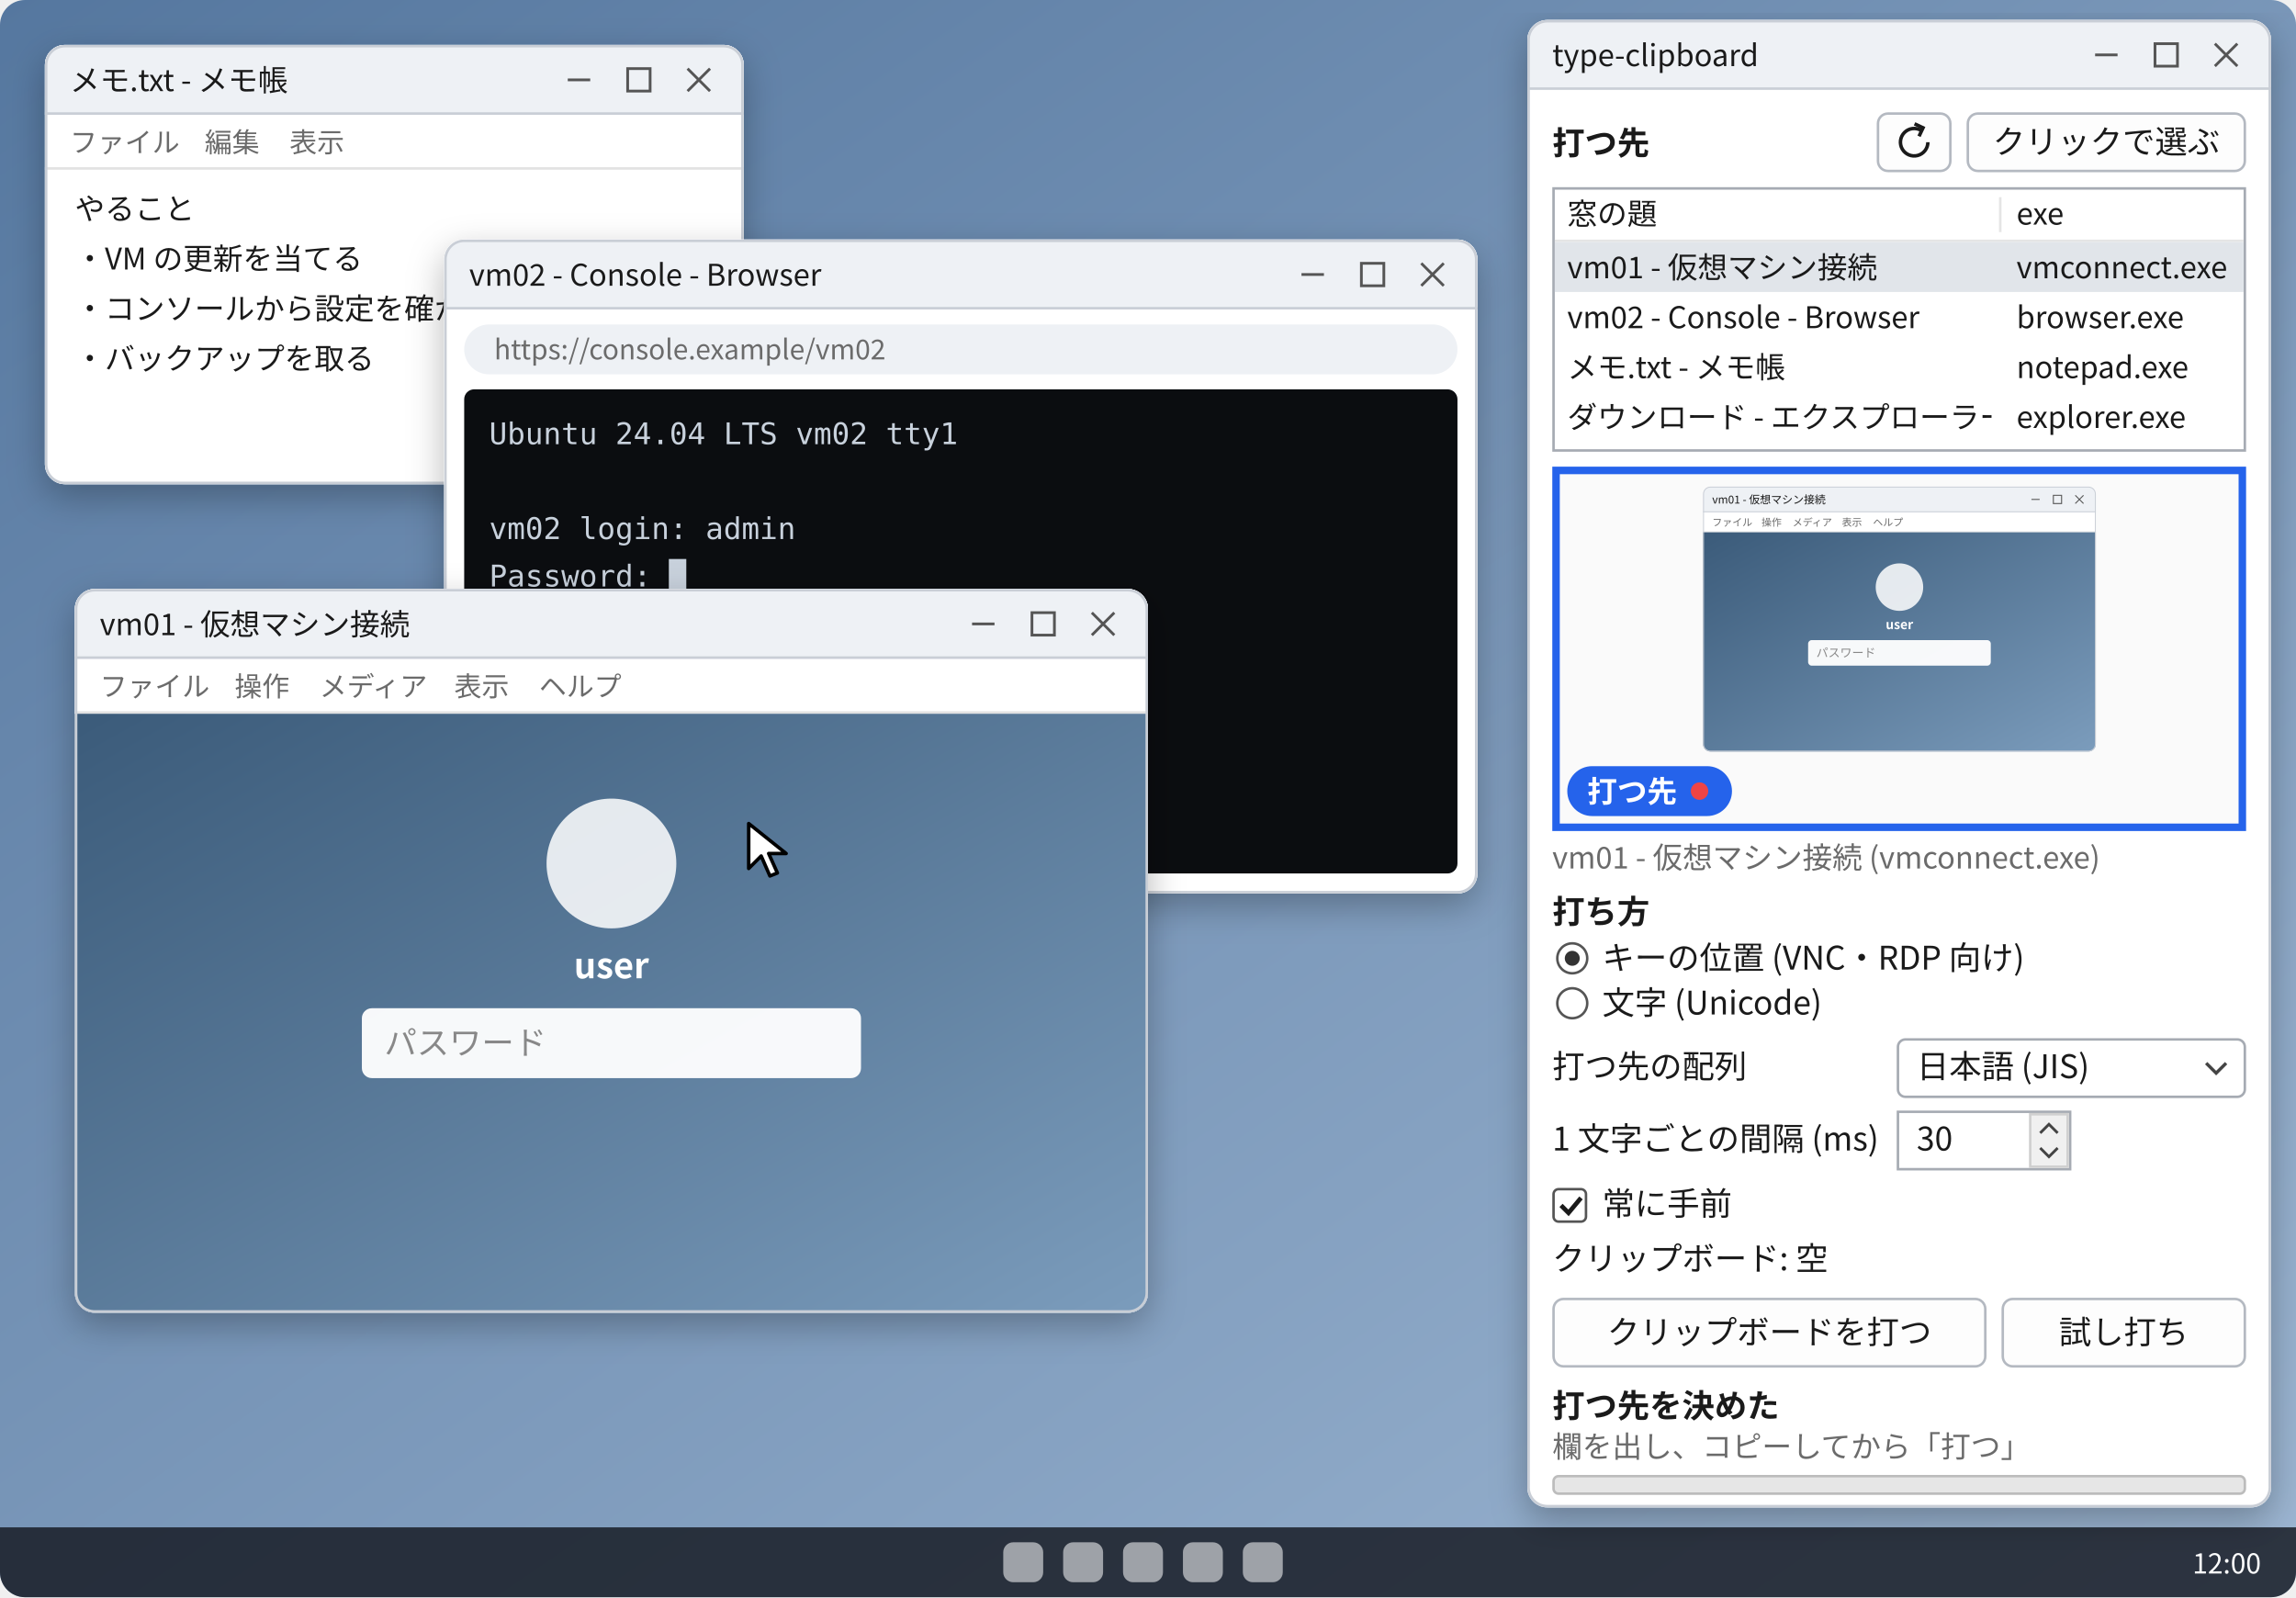
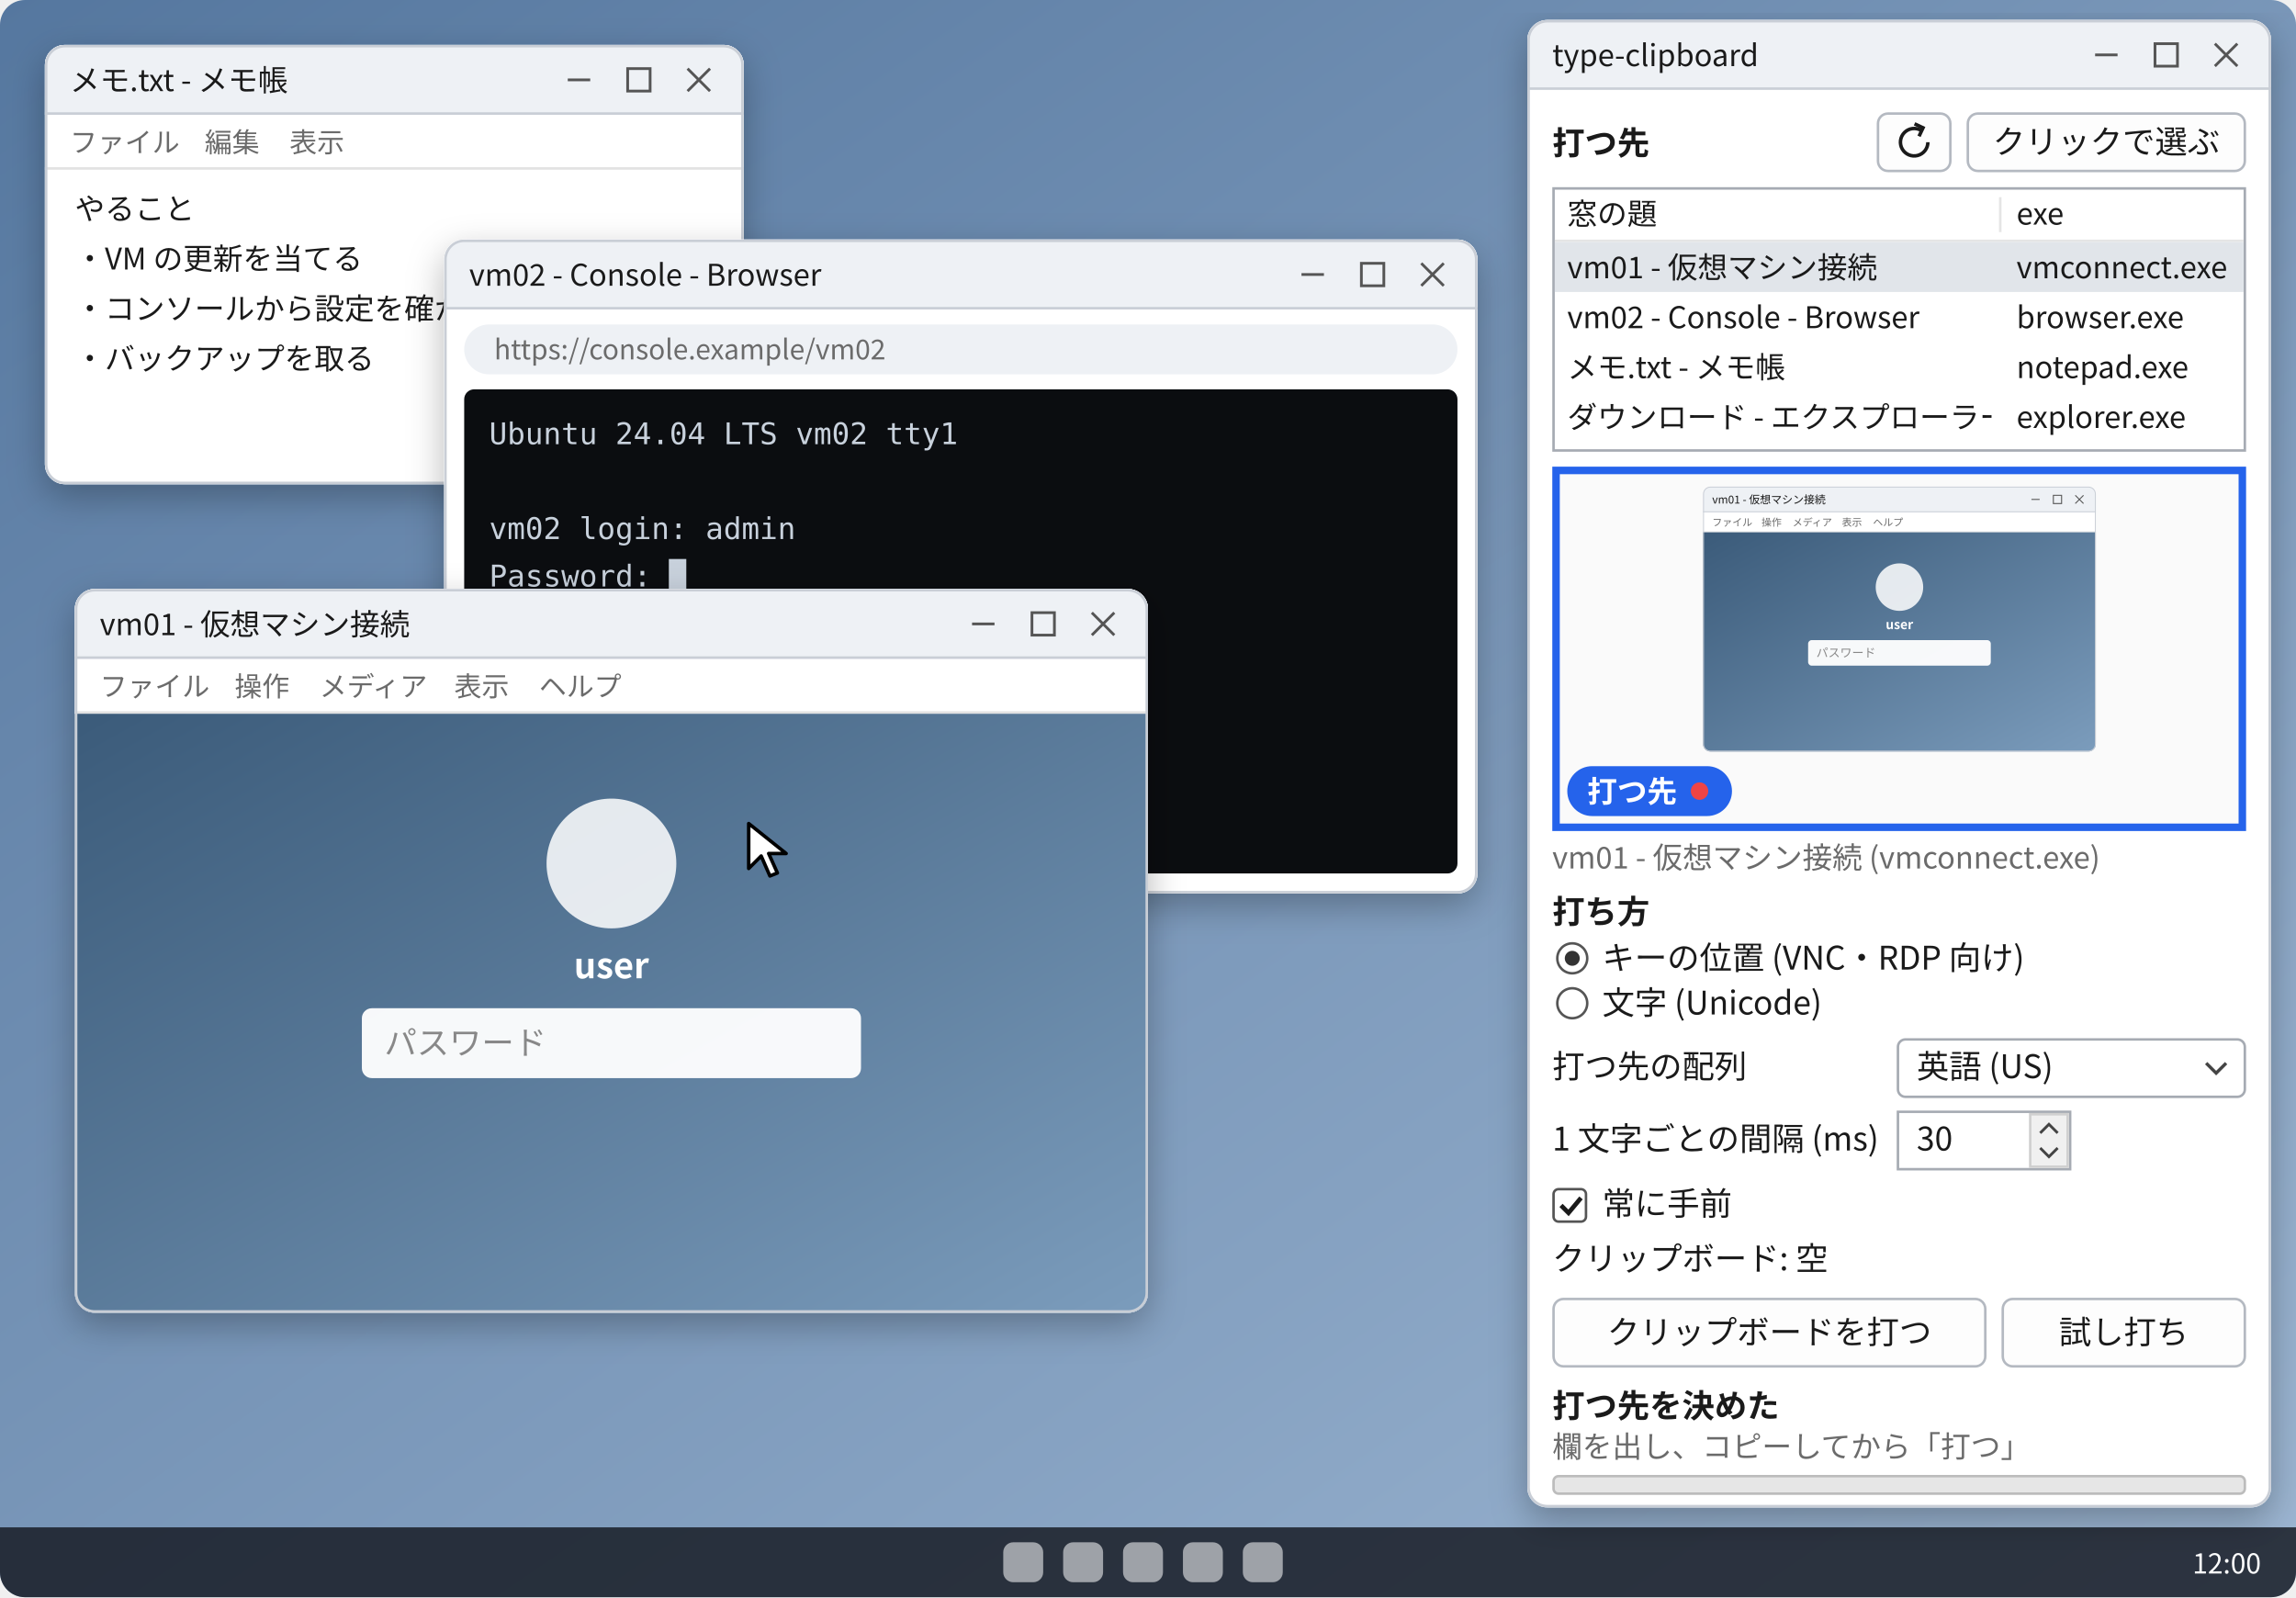
<svg xmlns="http://www.w3.org/2000/svg" width="920" height="640" viewBox="0 0 920 640" role="img" aria-labelledby="title desc">
  <style>
text{font-family:"Yu Gothic UI", "Meiryo UI", Meiryo, "Hiragino Sans", "Hiragino Kaku Gothic ProN", "Noto Sans CJK JP", "Noto Sans JP", "Segoe UI", system-ui, sans-serif;fill:#1a1a1a}
.mono{font-family:"Cascadia Mono", Consolas, "DejaVu Sans Mono", "Noto Sans Mono", ui-monospace, monospace}
.t11{font-size:11px}.t12{font-size:12px}.t13{font-size:13px}.t14{font-size:14px}.t22{font-size:22px}
.b{font-weight:700}.mu{fill:#6b6b6b}.wh{fill:#fff}.ph{fill:#888}.term{fill:#c8d1dc}
.c-blue{fill:#2563eb}.c-green{fill:#15803d}.c-amber{fill:#b45309}
.tb{transform-box:fill-box;transform-origin:50% 50%}.tl{transform-box:fill-box;transform-origin:0 50%}
.blink{animation:blink 1s step-end infinite}@keyframes blink{50%{opacity:0}}
@keyframes a1{0%{opacity:0;animation-timing-function:step-end}24%{opacity:1;animation-timing-function:step-end}39.5%{opacity:0;animation-timing-function:step-end}100%{opacity:0}}
.a1{opacity:0;animation:a1 8s infinite}
@keyframes a2{0%{opacity:0;animation-timing-function:step-end}39.5%{opacity:1;animation-timing-function:step-end}58.25%{opacity:0;animation-timing-function:step-end}100%{opacity:0}}
.a2{opacity:0;animation:a2 8s infinite}
@keyframes a3{0%{opacity:0;animation-timing-function:step-end}58.25%{opacity:1;animation-timing-function:step-end}72.5%{opacity:0;animation-timing-function:step-end}100%{opacity:0}}
.a3{opacity:0;animation:a3 8s infinite}
@keyframes a4{0%{opacity:0;animation-timing-function:step-end}72.5%{opacity:1;animation-timing-function:step-end}81.25%{opacity:0;animation-timing-function:step-end}100%{opacity:0}}
.a4{opacity:0;animation:a4 8s infinite}
@keyframes a5{0%{opacity:1;animation-timing-function:step-end}13.75%{opacity:0;animation-timing-function:step-end}72.5%{opacity:1;animation-timing-function:step-end}100%{opacity:1}}
.a5{opacity:1;animation:a5 8s infinite}
@keyframes a6{0%{opacity:0;animation-timing-function:step-end}13.75%{opacity:1;animation-timing-function:step-end}72.5%{opacity:0;animation-timing-function:step-end}100%{opacity:0}}
.a6{opacity:0;animation:a6 8s infinite}
@keyframes a7{0%{opacity:0;animation-timing-function:step-end}13.75%{opacity:.16;animation-timing-function:step-end}16%{opacity:0;animation-timing-function:step-end}100%{opacity:0}}
.a7{opacity:0;animation:a7 8s infinite}
@keyframes a8{0%{opacity:0;animation-timing-function:step-end}72.5%{opacity:1;animation-timing-function:step-end}100%{opacity:1}}
.a8{opacity:1;animation:a8 8s infinite}
@keyframes a9{0%{opacity:1;animation-timing-function:step-end}24%{opacity:0;animation-timing-function:step-end}100%{opacity:0}}
.a9{opacity:0;animation:a9 8s infinite}
@keyframes a10{0%{opacity:0;animation-timing-function:step-end}24%{opacity:1;animation-timing-function:step-end}72.5%{opacity:0;animation-timing-function:step-end}100%{opacity:0}}
.a10{opacity:0;animation:a10 8s infinite}
@keyframes a11{0%{opacity:0;animation-timing-function:step-end}58.25%{opacity:1;animation-timing-function:step-end}100%{opacity:1}}
.a11{opacity:1;animation:a11 8s infinite}
@keyframes a12{0%{opacity:1;animation-timing-function:step-end}13.75%{opacity:0;animation-timing-function:step-end}100%{opacity:0}}
.a12{opacity:0;animation:a12 8s infinite}
@keyframes a13{0%{opacity:0;transform:scale(.45);animation-timing-function:step-end}13.75%{opacity:.95;transform:scale(.45);animation-timing-function:ease-out}19.375%{opacity:0;transform:scale(2.6);animation-timing-function:step-end}100%{opacity:0;transform:scale(2.6)}}
.a13{opacity:0;transform:scale(2.6);animation:a13 8s infinite}
@keyframes a14{0%{opacity:0;transform:scale(.45);animation-timing-function:step-end}72.5%{opacity:.95;transform:scale(.45);animation-timing-function:ease-out}78.125%{opacity:0;transform:scale(2.6);animation-timing-function:step-end}100%{opacity:0;transform:scale(2.6)}}
.a14{opacity:0;transform:scale(2.6);animation:a14 8s infinite}
@keyframes a15{0%{transform:translate(602px,57px);animation-timing-function:step-end}5%{transform:translate(602px,57px);animation-timing-function:cubic-bezier(.4,.1,.2,1)}13.75%{transform:translate(844px,57px);animation-timing-function:step-end}18.75%{transform:translate(844px,57px);animation-timing-function:cubic-bezier(.4,.1,.2,1)}30%{transform:translate(110px,92px);animation-timing-function:step-end}37.5%{transform:translate(110px,92px);animation-timing-function:cubic-bezier(.4,.1,.2,1)}47.5%{transform:translate(520px,160px);animation-timing-function:step-end}55%{transform:translate(520px,160px);animation-timing-function:cubic-bezier(.4,.1,.2,1)}65%{transform:translate(300px,330px);animation-timing-function:step-end}100%{transform:translate(300px,330px)}}
.a15{transform:translate(300px,330px);animation:a15 8s infinite}
@media (prefers-reduced-motion:reduce){*{animation:none!important}}
</style>
  <defs>
    <linearGradient id="desk" x1="0" y1="0" x2="1" y2="1">
      <stop offset="0" stop-color="#55779f" />
      <stop offset="1" stop-color="#9db6d2" />
    </linearGradient>
    <linearGradient id="vm-screen" x1="0" y1="0" x2="1" y2="1">
      <stop offset="0" stop-color="#3b5b7a" />
      <stop offset="1" stop-color="#7b9cbc" />
    </linearGradient>
    <filter id="shadow" x="-20%" y="-20%" width="140%" height="150%">
      <feDropShadow dx="0" dy="5" stdDeviation="7" flood-color="#000" flood-opacity=".28" />
    </filter>
    <clipPath id="canvas">
      <rect width="920" height="640" rx="10" />
    </clipPath>
    <clipPath id="clip-app">
      <rect x="612" y="8" width="298" height="596" rx="8" />
    </clipPath>
    <clipPath id="clip-title">
      <rect x="622" y="75" width="176" height="106" />
    </clipPath>
    <clipPath id="clip-exe">
      <rect x="802" y="75" width="96" height="106" />
    </clipPath>
    <clipPath id="clip-note">
      <rect width="280" height="176" rx="8" />
    </clipPath>
    <clipPath id="clip-vnc">
      <rect width="414" height="262" rx="8" />
    </clipPath>
    <clipPath id="clip-vm">
      <rect width="430" height="290" rx="8" />
    </clipPath>
  </defs>
  <g clip-path="url(#canvas)">
    <rect width="920" height="640" fill="url(#desk)" />
    <g transform="translate(18,18)">
      <rect width="280" height="176" rx="8" fill="#fff" filter="url(#shadow)" />
      <g clip-path="url(#clip-note)">
        <rect width="280" height="176" fill="#fff" />
        <rect width="280" height="28" fill="#eef1f5" />
        <line x1="0" y1="27.5" x2="280" y2="27.5" stroke="#c9ced6" />
        <text x="10" y="18.5" class="t12">メモ.txt - メモ帳</text>
        <g stroke="#555" stroke-width="1.1" fill="none">
          <line x1="209.5" y1="14.0" x2="218.5" y2="14.0" />
          <rect x="233.5" y="9.5" width="9" height="9" />
          <path d="M257.5,9.5l9,9M266.5,9.5l-9,9" />
        </g>
        <line x1="0" y1="49.5" x2="280" y2="49.5" stroke="#e2e2e2" />
        <text x="10" y="43" class="t11 mu">ファイル</text>
        <text x="64" y="43" class="t11 mu">編集</text>
        <text x="98" y="43" class="t11 mu">表示</text>
        <text x="12" y="70" class="t12">やること</text>
        <text x="12" y="90" class="t12">・VM の更新を当てる</text>
        <text x="12" y="110" class="t12">・コンソールから設定を確かめる</text>
        <text x="12" y="130" class="t12">・バックアップを取る</text>
      </g>
      <rect x=".5" y=".5" width="279" height="175" rx="7.5" fill="none" stroke="#c9ced6" />
    </g>
    <g transform="translate(178,96)">
      <rect width="414" height="262" rx="8" fill="#fff" filter="url(#shadow)" />
      <g clip-path="url(#clip-vnc)">
        <rect width="414" height="262" fill="#fff" />
        <rect width="414" height="28" fill="#eef1f5" />
        <line x1="0" y1="27.5" x2="414" y2="27.5" stroke="#c9ced6" />
        <text x="10" y="18.5" class="t12">vm02 - Console - Browser</text>
        <g stroke="#555" stroke-width="1.1" fill="none">
          <line x1="343.5" y1="14.0" x2="352.5" y2="14.0" />
          <rect x="367.5" y="9.5" width="9" height="9" />
          <path d="M391.5,9.5l9,9M400.5,9.5l-9,9" />
        </g>
        <rect x="8" y="34" width="398" height="20" rx="10" fill="#eef1f5" />
        <text x="20" y="48" class="t11 mu">https://console.example/vm02</text>
        <rect x="8" y="60" width="398" height="194" rx="4" fill="#0b0d10" />
        <text x="18" y="82" class="t12 mono term">Ubuntu 24.04 LTS vm02 tty1</text>
        <text x="18" y="120" class="t12 mono term">vm02 login: admin</text>
        <text x="18" y="139" class="t12 mono term">Password:</text>
        <rect class="blink" x="90" y="128" width="7" height="13" fill="#c8d1dc" />
      </g>
      <rect x=".5" y=".5" width="413" height="261" rx="7.5" fill="none" stroke="#c9ced6" />
    </g>
    <g transform="translate(30,236)">
      <rect width="430" height="290" rx="8" fill="#fff" filter="url(#shadow)" />
      <g clip-path="url(#clip-vm)">
        <rect width="430" height="290" fill="#fff" />
        <rect width="430" height="28" fill="#eef1f5" />
        <line x1="0" y1="27.5" x2="430" y2="27.5" stroke="#c9ced6" />
        <text x="10" y="18.5" class="t12">vm01 - 仮想マシン接続</text>
        <g stroke="#555" stroke-width="1.1" fill="none">
          <line x1="359.5" y1="14.0" x2="368.5" y2="14.0" />
          <rect x="383.5" y="9.5" width="9" height="9" />
          <path d="M407.5,9.5l9,9M416.5,9.5l-9,9" />
        </g>
        <line x1="0" y1="49.5" x2="430" y2="49.5" stroke="#e2e2e2" />
        <text x="10" y="43" class="t11 mu">ファイル</text>
        <text x="64" y="43" class="t11 mu">操作</text>
        <text x="98" y="43" class="t11 mu">メディア</text>
        <text x="152" y="43" class="t11 mu">表示</text>
        <text x="186" y="43" class="t11 mu">ヘルプ</text>
        <rect y="50" width="430" height="240" fill="url(#vm-screen)" />
        <g style="opacity:1">
          <circle cx="215.0" cy="110" r="26" fill="#fff" fill-opacity=".85" />
          <text x="215" y="156" class="t14 b wh" text-anchor="middle">user</text>
          <rect x="115.0" y="168" width="200" height="28" rx="4" fill="#fff" fill-opacity=".95" />
          <rect x="116.0" y="169" width="198" height="26" rx="3.5" fill="none" stroke="#2563eb" stroke-width="2" style="opacity:0" />
          <text x="124" y="186.5" class="t13 ph" style="opacity:1">パスワード</text>
          <circle cx="127" cy="182" r="2.6" fill="#111" style="opacity:0" />
          <circle cx="134.5" cy="182" r="2.6" fill="#111" style="opacity:0" />
          <circle cx="142" cy="182" r="2.6" fill="#111" style="opacity:0" />
          <circle cx="149.5" cy="182" r="2.6" fill="#111" style="opacity:0" />
          <circle cx="157" cy="182" r="2.6" fill="#111" style="opacity:0" />
          <circle cx="164.5" cy="182" r="2.6" fill="#111" style="opacity:0" />
          <circle cx="172" cy="182" r="2.6" fill="#111" style="opacity:0" />
          <circle cx="179.5" cy="182" r="2.6" fill="#111" style="opacity:0" />
          <circle cx="187" cy="182" r="2.6" fill="#111" style="opacity:0" />
          <circle cx="194.5" cy="182" r="2.6" fill="#111" style="opacity:0" />
          <circle cx="202" cy="182" r="2.6" fill="#111" style="opacity:0" />
          <circle cx="209.5" cy="182" r="2.6" fill="#111" style="opacity:0" />
          <circle cx="217" cy="182" r="2.6" fill="#111" style="opacity:0" />
          <circle cx="224.5" cy="182" r="2.6" fill="#111" style="opacity:0" />
          <circle cx="232" cy="182" r="2.6" fill="#111" style="opacity:0" />
          <circle cx="239.5" cy="182" r="2.6" fill="#111" style="opacity:0" />
          <circle cx="247" cy="182" r="2.6" fill="#111" style="opacity:0" />
          <circle cx="254.5" cy="182" r="2.6" fill="#111" style="opacity:0" />
          <circle cx="262" cy="182" r="2.6" fill="#111" style="opacity:0" />
          <circle cx="269.5" cy="182" r="2.6" fill="#111" style="opacity:0" />
          <circle cx="277" cy="182" r="2.6" fill="#111" style="opacity:0" />
          <circle cx="284.5" cy="182" r="2.6" fill="#111" style="opacity:0" />
          <circle cx="292" cy="182" r="2.6" fill="#111" style="opacity:0" />
          <circle cx="299.5" cy="182" r="2.6" fill="#111" style="opacity:0" />
          <g style="opacity:0">
            <g style="transform:translateX(0px)">
              <rect class="blink" x="124.0" y="174" width="1.4" height="16" fill="#111" />
            </g>
          </g>
        </g>
        <text x="215" y="178" class="t22 b wh" text-anchor="middle" style="opacity:0">ようこそ</text>
      </g>
      <rect x=".5" y=".5" width="429" height="289" rx="7.5" fill="none" stroke="#c9ced6" />
    </g>
    <rect x="20" y="20" width="276" height="172" rx="6.5" fill="none" stroke="#f59e0b" stroke-width="4" class="a1" />
    <rect x="180" y="98" width="410" height="258" rx="6.5" fill="none" stroke="#f59e0b" stroke-width="4" class="a2" />
    <rect x="32" y="238" width="426" height="286" rx="6.5" fill="none" stroke="#f59e0b" stroke-width="4" class="a3" />
    <rect x="32" y="238" width="426" height="286" rx="6.5" fill="none" stroke="#2563eb" stroke-width="4" class="a4" />
    <rect y="612" width="920" height="28" fill="#141820" fill-opacity=".82" />
    <rect x="402.0" y="618" width="16" height="16" rx="4" fill="#fff" fill-opacity=".55" />
    <rect x="426.0" y="618" width="16" height="16" rx="4" fill="#fff" fill-opacity=".55" />
    <rect x="450.0" y="618" width="16" height="16" rx="4" fill="#fff" fill-opacity=".55" />
    <rect x="474.0" y="618" width="16" height="16" rx="4" fill="#fff" fill-opacity=".55" />
    <rect x="498.0" y="618" width="16" height="16" rx="4" fill="#fff" fill-opacity=".55" />
    <text x="906" y="630.5" class="t11 wh" text-anchor="end">12:00</text>
    <g style="opacity:1;transform:translateY(0)">
      <rect x="612" y="8" width="298" height="596" rx="8" fill="#fff" filter="url(#shadow)" />
      <g clip-path="url(#clip-app)">
        <rect x="612" y="8" width="298" height="28" fill="#eef1f5" />
        <line x1="612" y1="35.5" x2="910" y2="35.5" stroke="#c9ced6" />
        <text x="622" y="26.5" class="t12">type-clipboard</text>
        <g transform="translate(612,8)">
          <g stroke="#555" stroke-width="1.1" fill="none">
            <line x1="227.5" y1="14.0" x2="236.5" y2="14.0" />
            <rect x="251.5" y="9.5" width="9" height="9" />
            <path d="M275.5,9.5l9,9M284.5,9.5l-9,9" />
          </g>
        </g>
      </g>
      <rect x="612.5" y="8.5" width="297" height="595" rx="7.5" fill="none" stroke="#c9ced6" />
      <text x="622" y="62" class="t13 b">打つ先</text>
      <g style="opacity:1">
        <rect x="752.5" y="45.5" width="29" height="23" rx="4" fill="#fdfdfd" stroke="#b4b9c1" />
        <path d="M772.5,57A5.5,5.5 0 1 1 769.75,52.215" fill="none" stroke="#1a1a1a" stroke-width="1.4" />
        <path d="M767.15,49.615l3.4,1.6l-1.6,3.4" fill="none" stroke="#1a1a1a" stroke-width="1.4" />
        <rect x="788.5" y="45.5" width="111" height="23" rx="4" fill="#fdfdfd" stroke="#b4b9c1" />
        <text x="844" y="61.5" text-anchor="middle" class="t13 a5">クリックで選ぶ</text>
        <text x="844" y="61.5" text-anchor="middle" class="t13 a6">やめる (Esc)</text>
        <rect x="788" y="45" width="112" height="24" rx="4" fill="#000" class="a7" />
      </g>
      <g style="opacity:1">
        <rect x="622.5" y="75.5" width="277" height="105" fill="#fff" stroke="#a6abb3" />
        <line x1="623" y1="96.5" x2="899" y2="96.5" stroke="#e5e5e5" />
        <line x1="801.5" y1="79" x2="801.5" y2="93" stroke="#e5e5e5" />
        <text x="628" y="90" class="t12">窓の題</text>
        <text x="808" y="90" class="t12">exe</text>
        <rect x="623" y="97" width="276" height="20" fill="#e1e5ea" class="a8" />
        <g clip-path="url(#clip-title)">
          <text x="628" y="111.5" class="t12">vm01 - 仮想マシン接続</text>
        </g>
        <g clip-path="url(#clip-exe)">
          <text x="808" y="111.5" class="t12">vmconnect.exe</text>
        </g>
        <g clip-path="url(#clip-title)">
          <text x="628" y="131.5" class="t12">vm02 - Console - Browser</text>
        </g>
        <g clip-path="url(#clip-exe)">
          <text x="808" y="131.5" class="t12">browser.exe</text>
        </g>
        <g clip-path="url(#clip-title)">
          <text x="628" y="151.5" class="t12">メモ.txt - メモ帳</text>
        </g>
        <g clip-path="url(#clip-exe)">
          <text x="808" y="151.5" class="t12">notepad.exe</text>
        </g>
        <g clip-path="url(#clip-title)">
          <text x="628" y="171.5" class="t12">ダウンロード - エクスプローラー</text>
        </g>
        <g clip-path="url(#clip-exe)">
          <text x="808" y="171.5" class="t12">explorer.exe</text>
        </g>
      </g>
      <rect x="622" y="187" width="278" height="146" fill="#fafafa" />
      <rect x="622.5" y="187.5" width="277" height="145" fill="none" stroke="#c9ced6" stroke-width="1" stroke-dasharray="4 3" class="a9" />
      <rect x="623.5" y="188.5" width="275" height="143" fill="none" stroke="#f59e0b" stroke-width="3" class="a10" />
      <rect x="623.5" y="188.5" width="275" height="143" fill="none" stroke="#2563eb" stroke-width="3" class="a8" />
      <text x="761" y="264" text-anchor="middle" class="t12 mu a9">打つ先を選ぶと、ここに映る</text>
      <g transform="translate(676.682,195) scale(0.602)">
        <g class="a1">
          <g clip-path="url(#clip-note)">
            <rect width="280" height="176" fill="#fff" />
            <rect width="280" height="28" fill="#eef1f5" />
            <line x1="0" y1="27.5" x2="280" y2="27.5" stroke="#c9ced6" />
            <text x="10" y="18.5" class="t12">メモ.txt - メモ帳</text>
            <g stroke="#555" stroke-width="1.1" fill="none">
              <line x1="209.5" y1="14.0" x2="218.5" y2="14.0" />
              <rect x="233.5" y="9.5" width="9" height="9" />
              <path d="M257.5,9.5l9,9M266.5,9.5l-9,9" />
            </g>
            <line x1="0" y1="49.5" x2="280" y2="49.5" stroke="#e2e2e2" />
            <text x="10" y="43" class="t11 mu">ファイル</text>
            <text x="64" y="43" class="t11 mu">編集</text>
            <text x="98" y="43" class="t11 mu">表示</text>
            <text x="12" y="70" class="t12">やること</text>
            <text x="12" y="90" class="t12">・VM の更新を当てる</text>
            <text x="12" y="110" class="t12">・コンソールから設定を確かめる</text>
            <text x="12" y="130" class="t12">・バックアップを取る</text>
          </g>
          <rect x=".5" y=".5" width="279" height="175" rx="7.5" fill="none" stroke="#c9ced6" />
        </g>
      </g>
      <g transform="translate(677.252,195) scale(0.405)">
        <g class="a2">
          <g clip-path="url(#clip-vnc)">
            <rect width="414" height="262" fill="#fff" />
            <rect width="414" height="28" fill="#eef1f5" />
            <line x1="0" y1="27.5" x2="414" y2="27.5" stroke="#c9ced6" />
            <text x="10" y="18.5" class="t12">vm02 - Console - Browser</text>
            <g stroke="#555" stroke-width="1.1" fill="none">
              <line x1="343.5" y1="14.0" x2="352.5" y2="14.0" />
              <rect x="367.5" y="9.5" width="9" height="9" />
              <path d="M391.5,9.5l9,9M400.5,9.5l-9,9" />
            </g>
            <rect x="8" y="34" width="398" height="20" rx="10" fill="#eef1f5" />
            <text x="20" y="48" class="t11 mu">https://console.example/vm02</text>
            <rect x="8" y="60" width="398" height="194" rx="4" fill="#0b0d10" />
            <text x="18" y="82" class="t12 mono term">Ubuntu 24.04 LTS vm02 tty1</text>
            <text x="18" y="120" class="t12 mono term">vm02 login: admin</text>
            <text x="18" y="139" class="t12 mono term">Password:</text>
            <rect class="blink" x="90" y="128" width="7" height="13" fill="#c8d1dc" />
          </g>
          <rect x=".5" y=".5" width="413" height="261" rx="7.5" fill="none" stroke="#c9ced6" />
        </g>
      </g>
      <g transform="translate(682.414,195) scale(0.366)">
        <g class="a11">
          <g clip-path="url(#clip-vm)">
            <rect width="430" height="290" fill="#fff" />
            <rect width="430" height="28" fill="#eef1f5" />
            <line x1="0" y1="27.5" x2="430" y2="27.5" stroke="#c9ced6" />
            <text x="10" y="18.5" class="t12">vm01 - 仮想マシン接続</text>
            <g stroke="#555" stroke-width="1.1" fill="none">
              <line x1="359.5" y1="14.0" x2="368.5" y2="14.0" />
              <rect x="383.5" y="9.5" width="9" height="9" />
              <path d="M407.5,9.5l9,9M416.5,9.5l-9,9" />
            </g>
            <line x1="0" y1="49.5" x2="430" y2="49.5" stroke="#e2e2e2" />
            <text x="10" y="43" class="t11 mu">ファイル</text>
            <text x="64" y="43" class="t11 mu">操作</text>
            <text x="98" y="43" class="t11 mu">メディア</text>
            <text x="152" y="43" class="t11 mu">表示</text>
            <text x="186" y="43" class="t11 mu">ヘルプ</text>
            <rect y="50" width="430" height="240" fill="url(#vm-screen)" />
            <g style="opacity:1">
              <circle cx="215.0" cy="110" r="26" fill="#fff" fill-opacity=".85" />
              <text x="215" y="156" class="t14 b wh" text-anchor="middle">user</text>
              <rect x="115.0" y="168" width="200" height="28" rx="4" fill="#fff" fill-opacity=".95" />
              <rect x="116.0" y="169" width="198" height="26" rx="3.5" fill="none" stroke="#2563eb" stroke-width="2" style="opacity:0" />
              <text x="124" y="186.5" class="t13 ph" style="opacity:1">パスワード</text>
              <circle cx="127" cy="182" r="2.6" fill="#111" style="opacity:0" />
              <circle cx="134.5" cy="182" r="2.6" fill="#111" style="opacity:0" />
              <circle cx="142" cy="182" r="2.6" fill="#111" style="opacity:0" />
              <circle cx="149.5" cy="182" r="2.6" fill="#111" style="opacity:0" />
              <circle cx="157" cy="182" r="2.6" fill="#111" style="opacity:0" />
              <circle cx="164.5" cy="182" r="2.6" fill="#111" style="opacity:0" />
              <circle cx="172" cy="182" r="2.6" fill="#111" style="opacity:0" />
              <circle cx="179.5" cy="182" r="2.6" fill="#111" style="opacity:0" />
              <circle cx="187" cy="182" r="2.6" fill="#111" style="opacity:0" />
              <circle cx="194.5" cy="182" r="2.6" fill="#111" style="opacity:0" />
              <circle cx="202" cy="182" r="2.6" fill="#111" style="opacity:0" />
              <circle cx="209.5" cy="182" r="2.6" fill="#111" style="opacity:0" />
              <circle cx="217" cy="182" r="2.6" fill="#111" style="opacity:0" />
              <circle cx="224.5" cy="182" r="2.6" fill="#111" style="opacity:0" />
              <circle cx="232" cy="182" r="2.6" fill="#111" style="opacity:0" />
              <circle cx="239.5" cy="182" r="2.6" fill="#111" style="opacity:0" />
              <circle cx="247" cy="182" r="2.6" fill="#111" style="opacity:0" />
              <circle cx="254.5" cy="182" r="2.6" fill="#111" style="opacity:0" />
              <circle cx="262" cy="182" r="2.6" fill="#111" style="opacity:0" />
              <circle cx="269.5" cy="182" r="2.6" fill="#111" style="opacity:0" />
              <circle cx="277" cy="182" r="2.6" fill="#111" style="opacity:0" />
              <circle cx="284.5" cy="182" r="2.6" fill="#111" style="opacity:0" />
              <circle cx="292" cy="182" r="2.6" fill="#111" style="opacity:0" />
              <circle cx="299.5" cy="182" r="2.6" fill="#111" style="opacity:0" />
              <g style="opacity:0">
                <g style="transform:translateX(0px)">
                  <rect class="blink" x="124.0" y="174" width="1.4" height="16" fill="#111" />
                </g>
              </g>
            </g>
            <text x="215" y="178" class="t22 b wh" text-anchor="middle" style="opacity:0">ようこそ</text>
          </g>
          <rect x=".5" y=".5" width="429" height="289" rx="7.5" fill="none" stroke="#c9ced6" />
        </g>
      </g>
      <g class="a10">
        <rect x="628" y="307" width="40" height="20" rx="10" fill="#f59e0b" />
        <text x="648" y="321.5" class="t12 b" text-anchor="middle">候補</text>
      </g>
      <g class="a8">
        <rect x="628" y="307" width="66" height="20" rx="10" fill="#2563eb" />
        <text x="636" y="321.5" class="t12 b wh">打つ先</text>
        <circle cx="681" cy="317" r="3.5" fill="#ef4444" />
      </g>
      <text x="622" y="348" class="t12 mu a1">メモ.txt - メモ帳 (notepad.exe)</text>
      <text x="622" y="348" class="t12 mu a2">vm02 - Console - Browser (browser.exe)</text>
      <text x="622" y="348" class="t12 mu a11">vm01 - 仮想マシン接続 (vmconnect.exe)</text>
      <text x="622" y="370" class="t13 b">打ち方</text>
      <g style="opacity:1">
        <circle cx="630" cy="384" r="6" fill="#fff" stroke="#555" />
        <circle cx="630" cy="384" r="3" fill="#333" />
        <text x="642" y="388.5" class="t13">キーの位置 (VNC・RDP 向け)</text>
        <circle cx="630" cy="402" r="6" fill="#fff" stroke="#555" />
        <text x="642" y="406.5" class="t13">文字 (Unicode)</text>
        <text x="622" y="432" class="t13">打つ先の配列</text>
        <rect x="760.5" y="416.5" width="139" height="23" rx="3" fill="#fff" stroke="#a6abb3" />
-         <text x="768" y="432" class="t13">日本語 (JIS)</text>
+         <text x="768" y="432" class="t13">英語 (US)</text>
        <path d="M884,426l4,4l4,-4" fill="none" stroke="#444" stroke-width="1.3" />
      </g>
      <text x="622" y="461" class="t13">1 文字ごとの間隔 (ms)</text>
      <g style="opacity:1">
        <rect x="760.5" y="445.5" width="69" height="23" fill="#fff" stroke="#a6abb3" />
        <text x="768" y="461" class="t13">30</text>
        <rect x="813.5" y="446.5" width="15" height="21" fill="#f0f0f0" stroke="#d0d0d0" />
        <path d="M817.5,454l3.5,-3.5l3.5,3.5M817.5,460l3.5,3.5l3.5,-3.5" fill="none" stroke="#444" stroke-width="1.1" />
      </g>
      <rect x="622.5" y="476.5" width="13" height="13" rx="2" fill="#fff" stroke="#555" />
      <path d="M625.5,483l3,3l5,-6" fill="none" stroke="#1a1a1a" stroke-width="1.8" />
      <text x="642" y="487" class="t13">常に手前</text>
      <text x="622" y="509" class="t13" style="opacity:1">クリップボード: 空</text>
      <g style="opacity:1">
        <rect x="622.5" y="520.5" width="173" height="27" rx="4" fill="#fdfdfd" stroke="#b4b9c1" />
        <text x="709" y="538.5" class="t13" text-anchor="middle">クリップボードを打つ</text>
        <rect x="802.5" y="520.5" width="97" height="27" rx="4" fill="#fdfdfd" stroke="#b4b9c1" />
        <text x="851" y="538.5" class="t13" text-anchor="middle">試し打ち</text>
      </g>
      <text x="622" y="568" class="t13 b a12">打つ先を選んでください</text>
      <text x="622" y="568" class="t13 b a6">選びたい窓をクリック</text>
      <text x="622" y="568" class="t13 b a8">打つ先を決めた</text>
      <text x="622" y="584" class="t12 mu a12">一覧から選ぶか「クリックで選ぶ」</text>
      <text x="622" y="584" class="t12 mu a6">Esc でやめる</text>
      <text x="622" y="584" class="t12 mu a8">欄を出し、コピーしてから「打つ」</text>
      <rect x="622.5" y="591.5" width="277" height="7" rx="2" fill="#e6e6e6" stroke="#bcbcbc" />
      <rect x="623" y="592" width="276" height="6" rx="1.5" fill="#06b025" class="tl" style="transform:scaleX(0);fill:#06b025" />
    </g>
    <circle cx="844" cy="57" r="9" fill="none" stroke="#2563eb" stroke-width="2.5" class="tb a13" />
    <circle cx="300" cy="330" r="9" fill="none" stroke="#2563eb" stroke-width="2.5" class="tb a14" />
    <g class="a15">
      <path d="M0,0V18L5,13L8.5,21L11.5,19.8L8,12H15Z" fill="#fff" stroke="#000" stroke-width="1.4" stroke-linejoin="round" />
    </g>
  </g>
</svg>
